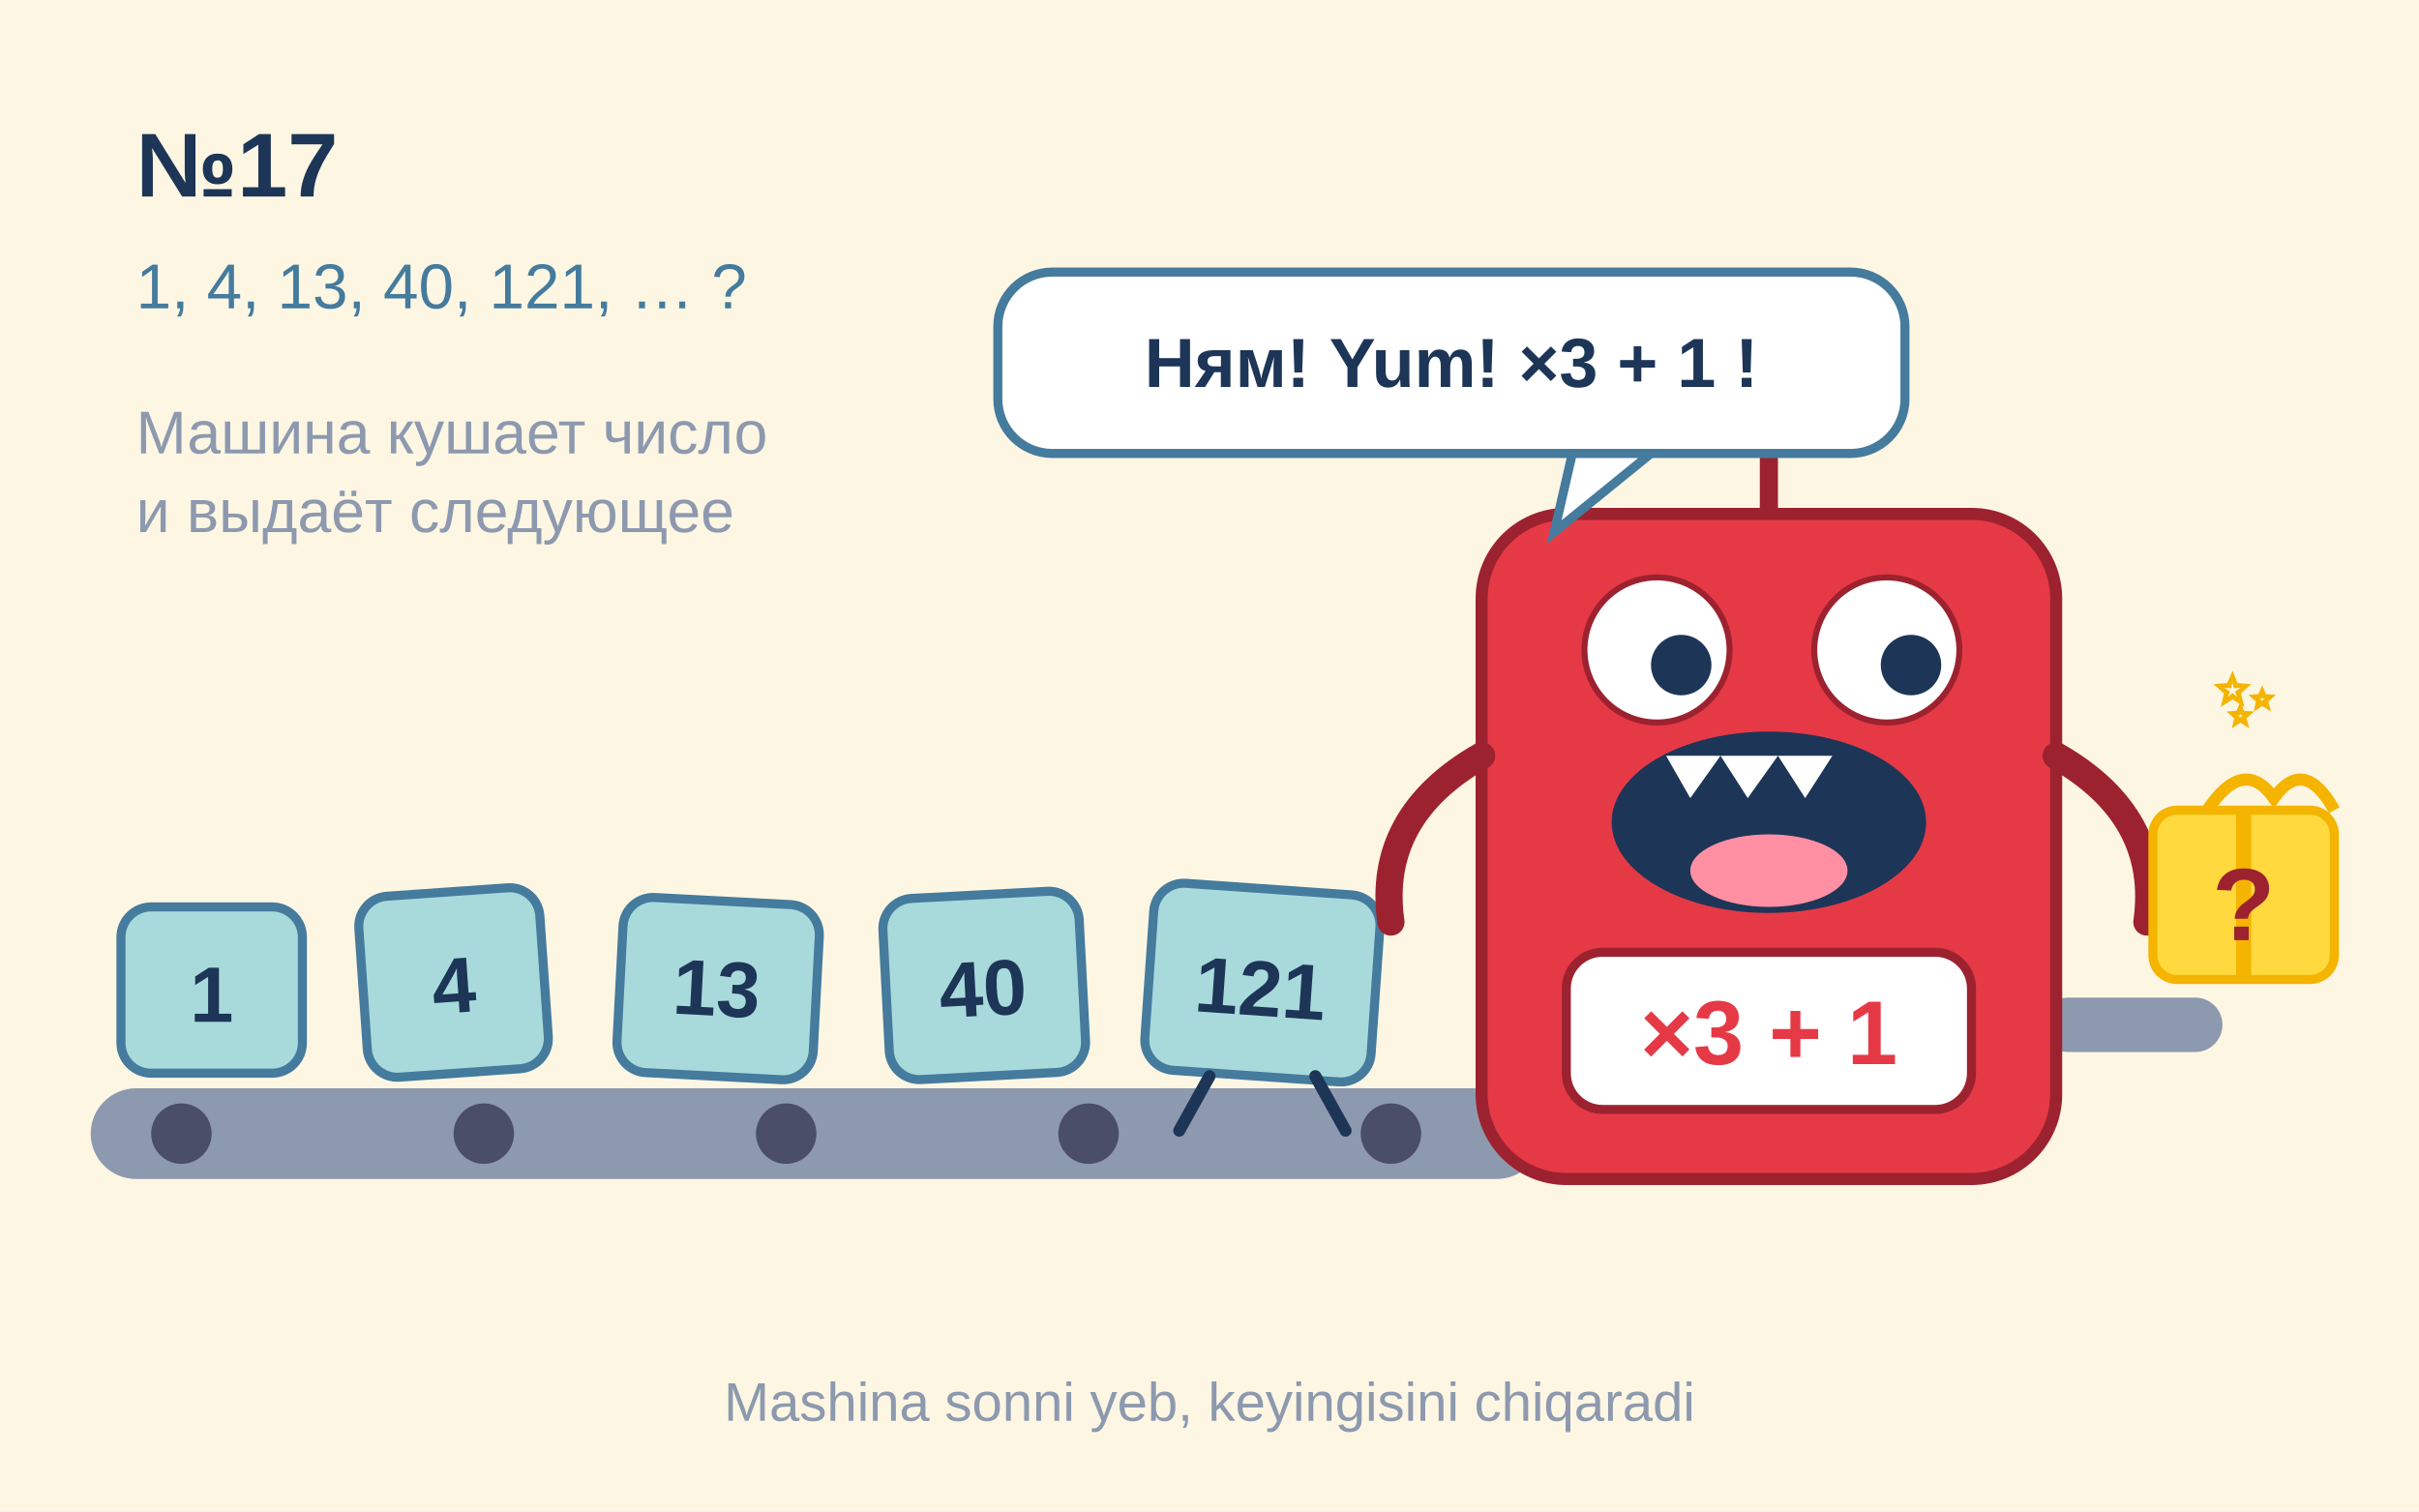
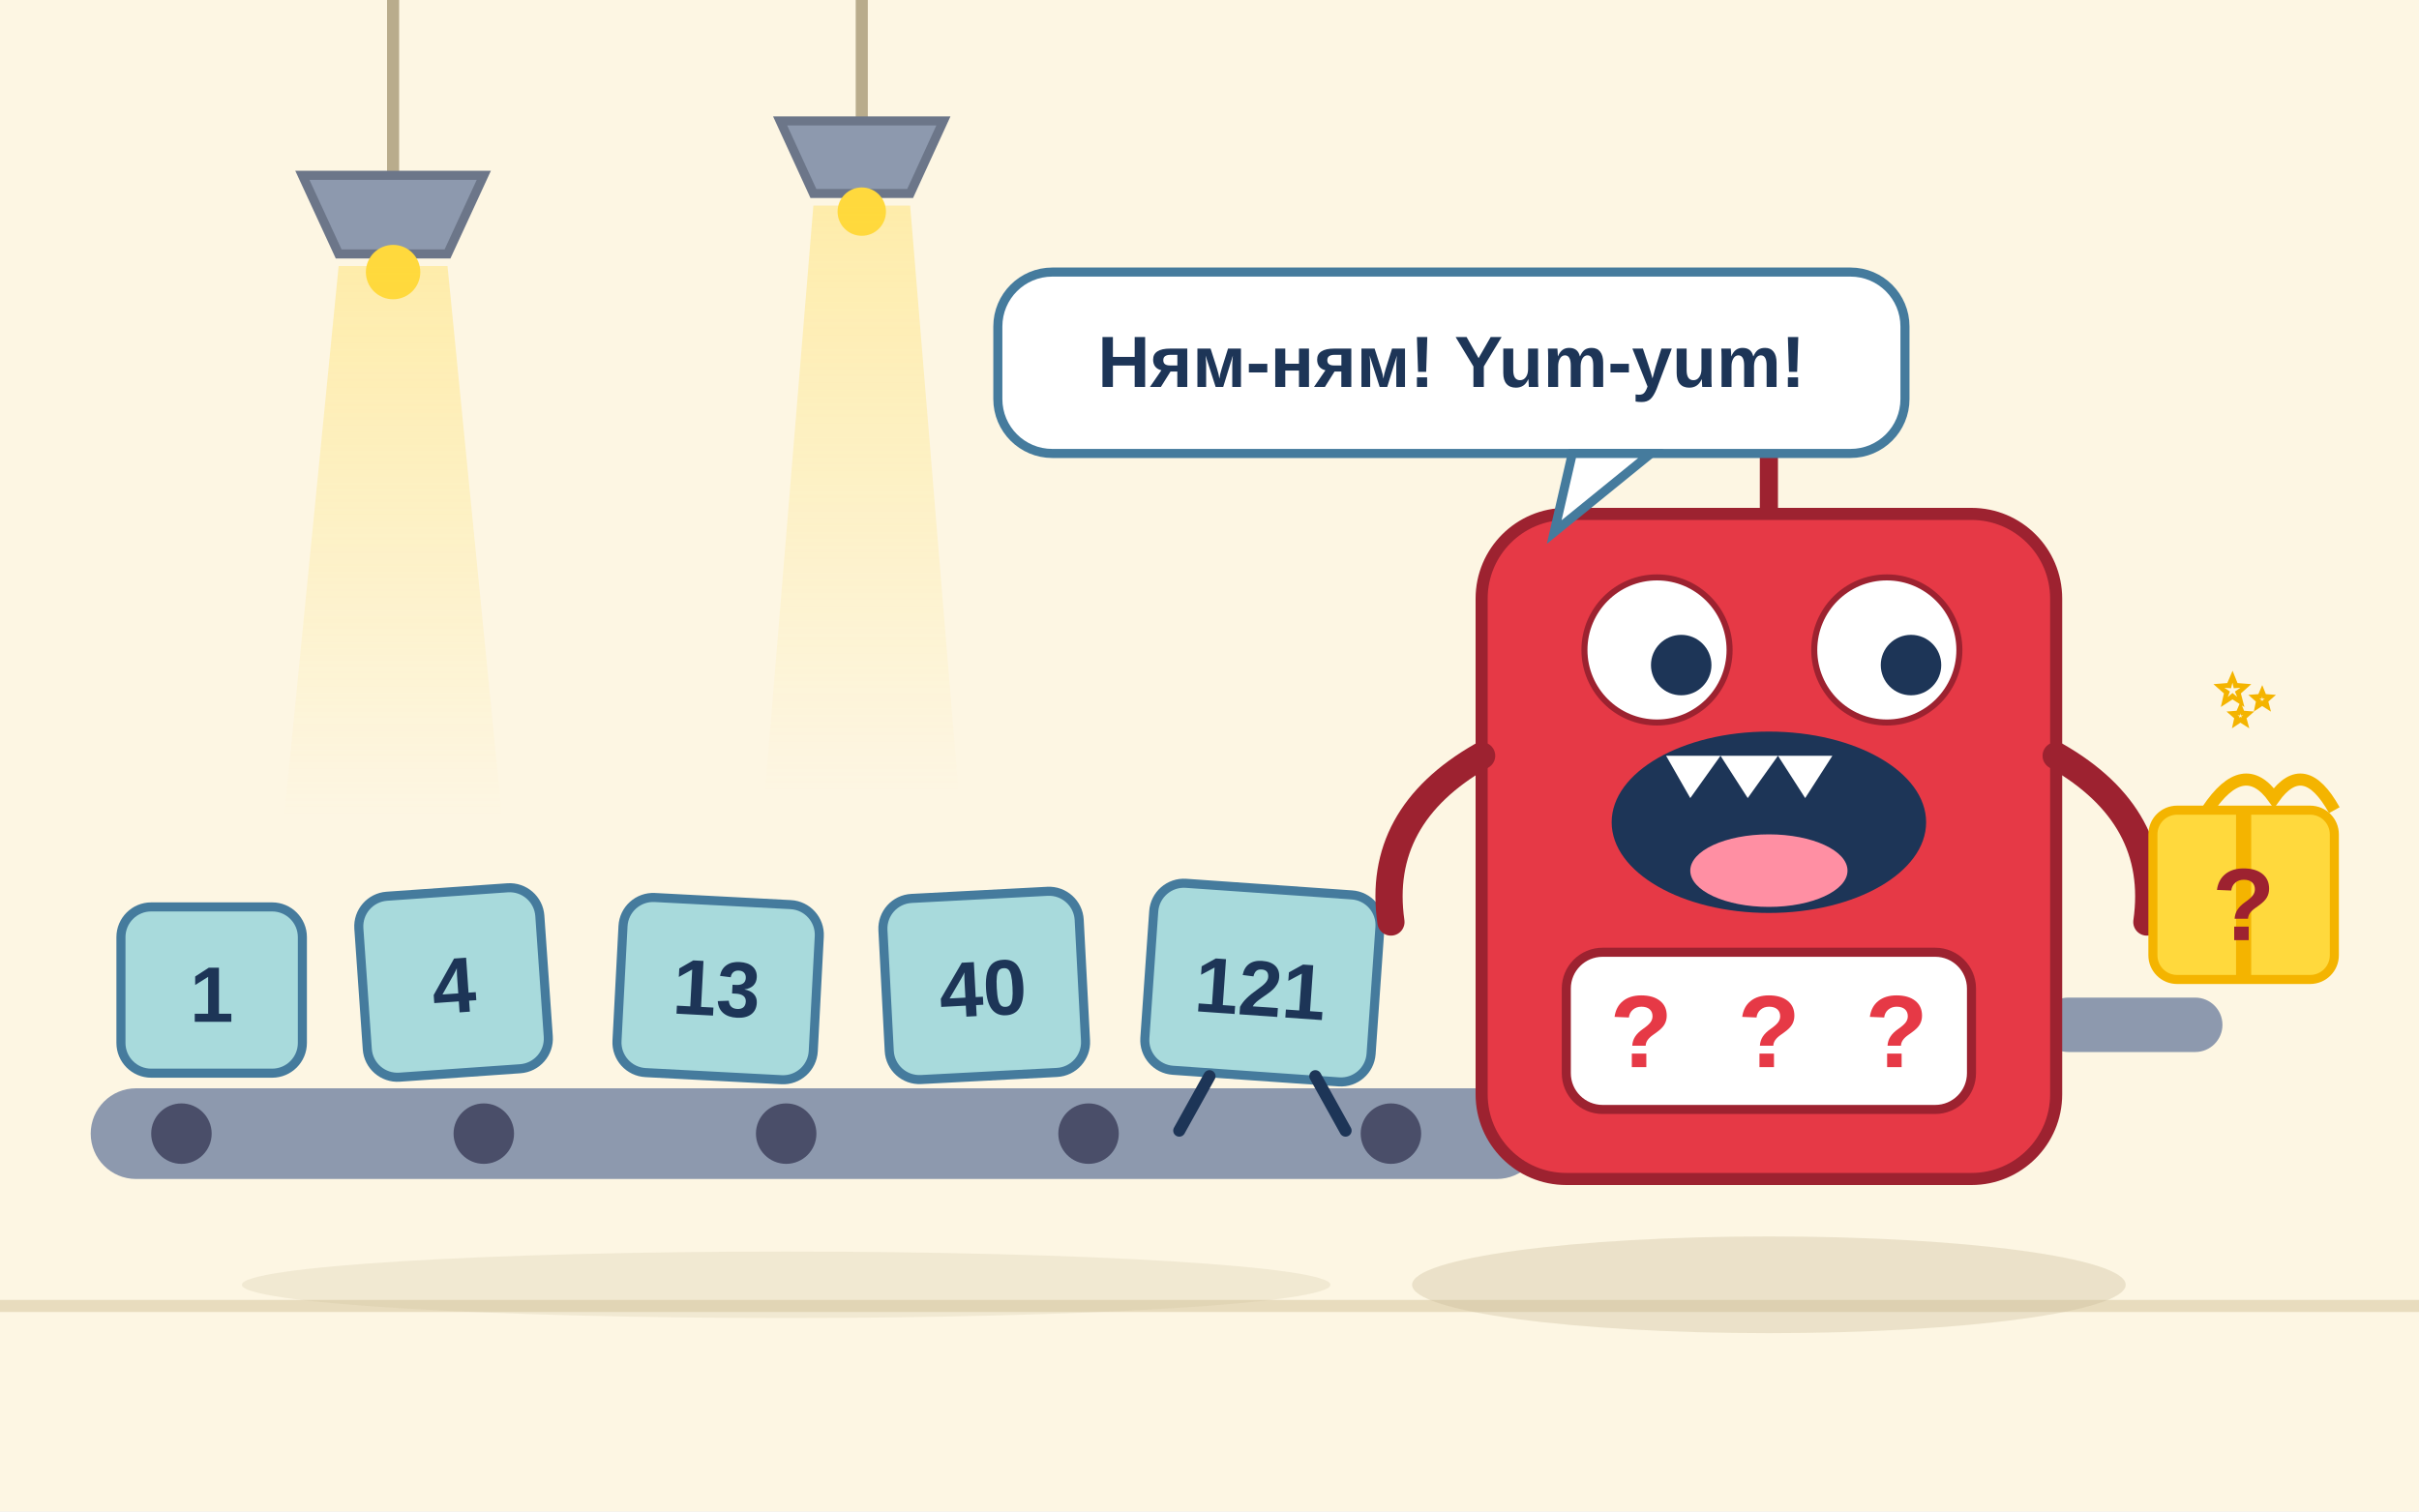
<svg xmlns="http://www.w3.org/2000/svg" viewBox="0 0 800 500" font-family="'Segoe UI', 'Arial', sans-serif">
  <rect width="800" height="500" fill="#fdf6e3" />
+   <defs>
+     <linearGradient id="beam" x1="0" y1="0" x2="0" y2="1">
+       <stop offset="0" stop-color="#ffd93d" stop-opacity="0.34" />
+       <stop offset="1" stop-color="#ffd93d" stop-opacity="0" />
+     </linearGradient>
+   </defs>
+   <g>
+     <line x1="130" y1="0" x2="130" y2="58" stroke="#b9ac8c" stroke-width="4" />
+     <path d="M100 58 h60 l-12 26 h-36z" fill="#8d99ae" stroke="#6c7689" stroke-width="3" />
+     <circle cx="130" cy="90" r="9" fill="#ffd93d" />
+     <path d="M112 88 L94 270 L166 270 L148 88z" fill="url(#beam)" />
+     <line x1="285" y1="0" x2="285" y2="40" stroke="#b9ac8c" stroke-width="4" />
+     <path d="M258 40 h54 l-11 24 h-32z" fill="#8d99ae" stroke="#6c7689" stroke-width="3" />
+     <circle cx="285" cy="70" r="8" fill="#ffd93d" />
+     <path d="M269 68 L253 262 L317 262 L301 68z" fill="url(#beam)" />
+   </g>
+   <line x1="0" y1="432" x2="800" y2="432" stroke="#e8dcbe" stroke-width="4" />
+   <ellipse cx="585" cy="425" rx="118" ry="16" fill="#c9bb98" opacity="0.35" />
+   <ellipse cx="260" cy="425" rx="180" ry="11" fill="#c9bb98" opacity="0.22" />
  <rect x="30" y="360" width="480" height="30" rx="15" fill="#8d99ae" />
  <circle cx="60" cy="375" r="10" fill="#4a4e69" />
  <circle cx="160" cy="375" r="10" fill="#4a4e69" />
  <circle cx="260" cy="375" r="10" fill="#4a4e69" />
  <circle cx="360" cy="375" r="10" fill="#4a4e69" />
  <circle cx="460" cy="375" r="10" fill="#4a4e69" />
  <g text-anchor="middle" font-weight="bold">
    <rect x="40" y="300" width="60" height="55" rx="10" fill="#a8dadc" stroke="#457b9d" stroke-width="3" />
    <text x="70" y="338" font-size="26" fill="#1d3557">1</text>
    <rect x="120" y="295" width="60" height="60" rx="10" fill="#a8dadc" stroke="#457b9d" stroke-width="3" transform="rotate(-4 150 325)" />
    <text x="150" y="335" font-size="26" fill="#1d3557" transform="rotate(-4 150 325)">4</text>
    <rect x="205" y="298" width="65" height="58" rx="10" fill="#a8dadc" stroke="#457b9d" stroke-width="3" transform="rotate(3 237 327)" />
    <text x="237" y="336" font-size="26" fill="#1d3557" transform="rotate(3 237 327)">13</text>
    <rect x="293" y="296" width="65" height="60" rx="10" fill="#a8dadc" stroke="#457b9d" stroke-width="3" transform="rotate(-3 325 326)" />
    <text x="325" y="336" font-size="26" fill="#1d3557" transform="rotate(-3 325 326)">40</text>
    <rect x="380" y="294" width="75" height="62" rx="10" fill="#a8dadc" stroke="#457b9d" stroke-width="3" transform="rotate(4 417 325)" />
    <text x="417" y="336" font-size="26" fill="#1d3557" transform="rotate(4 417 325)">121</text>
  </g>
  <line x1="400" y1="356" x2="390" y2="374" stroke="#1d3557" stroke-width="4" stroke-linecap="round" />
  <line x1="435" y1="356" x2="445" y2="374" stroke="#1d3557" stroke-width="4" stroke-linecap="round" />
  <rect x="675" y="330" width="60" height="18" rx="9" fill="#8d99ae" />
  <g>
    <rect x="490" y="170" width="190" height="220" rx="28" fill="#e63946" stroke="#9d2230" stroke-width="4" />
    <line x1="585" y1="170" x2="585" y2="132" stroke="#9d2230" stroke-width="6" />
    <circle cx="585" cy="124" r="12" fill="#ffd93d" stroke="#9d2230" stroke-width="3" />
    <circle cx="548" cy="215" r="24" fill="#fff" stroke="#9d2230" stroke-width="2" />
    <circle cx="624" cy="215" r="24" fill="#fff" stroke="#9d2230" stroke-width="2" />
    <circle cx="556" cy="220" r="10" fill="#1d3557" />
    <circle cx="632" cy="220" r="10" fill="#1d3557" />
    <ellipse cx="585" cy="272" rx="52" ry="30" fill="#1d3557" />
    <ellipse cx="585" cy="288" rx="26" ry="12" fill="#ff8fa3" />
    <path d="M551 250 l8 14 l10 -14 l9 14 l10 -14 l9 14 l9 -14" fill="#fff" />
    <rect x="518" y="315" width="134" height="52" rx="12" fill="#fff" stroke="#9d2230" stroke-width="3" />
-     <text x="585" y="352" font-size="30" font-weight="bold" text-anchor="middle" fill="#e63946">×3 + 1</text>
+     <text x="585" y="353" font-size="34" font-weight="bold" text-anchor="middle" fill="#e63946" letter-spacing="6">? ? ?</text>
    <path d="M490 250 q-35 20 -30 55" fill="none" stroke="#9d2230" stroke-width="9" stroke-linecap="round" />
    <path d="M680 250 q35 20 30 55" fill="none" stroke="#9d2230" stroke-width="9" stroke-linecap="round" />
  </g>
  <g>
    <rect x="712" y="268" width="60" height="56" rx="8" fill="#ffd93d" stroke="#f4b400" stroke-width="3" />
    <line x1="742" y1="268" x2="742" y2="324" stroke="#f4b400" stroke-width="5" />
    <text x="742" y="311" font-size="34" font-weight="bold" text-anchor="middle" fill="#9d2230">?</text>
    <path d="M730 268 q12 -18 22 -4 q10 -14 20 4" fill="none" stroke="#f4b400" stroke-width="4" />
  </g>
  <text x="742" y="240" font-size="24" text-anchor="middle" fill="#f4b400" font-weight="bold">✨</text>
  <g>
    <rect x="330" y="90" width="300" height="60" rx="18" fill="#fff" stroke="#457b9d" stroke-width="3" />
    <path d="M520 150 l-6 26 l32 -26z" fill="#fff" stroke="#457b9d" stroke-width="3" />
-     <text x="480" y="128" font-size="23" text-anchor="middle" fill="#1d3557" font-weight="bold">Ням! Yum! ×3 + 1 !</text>
+     <text x="480" y="128" font-size="24" text-anchor="middle" fill="#1d3557" font-weight="bold">Ням-ням! Yum-yum!</text>
  </g>
-   <text x="45" y="65" font-size="30" font-weight="bold" fill="#1d3557">№17</text>
-   <text x="45" y="102" font-size="21" fill="#457b9d">1, 4, 13, 40, 121, … ?</text>
-   <text x="45" y="150" font-size="20" fill="#8d99ae">Машина кушает число</text>
-   <text x="45" y="176" font-size="20" fill="#8d99ae">и выдаёт следующее</text>
-   <text x="400" y="470" font-size="18" text-anchor="middle" fill="#8d99ae">Mashina sonni yeb, keyingisini chiqaradi</text>
</svg>
